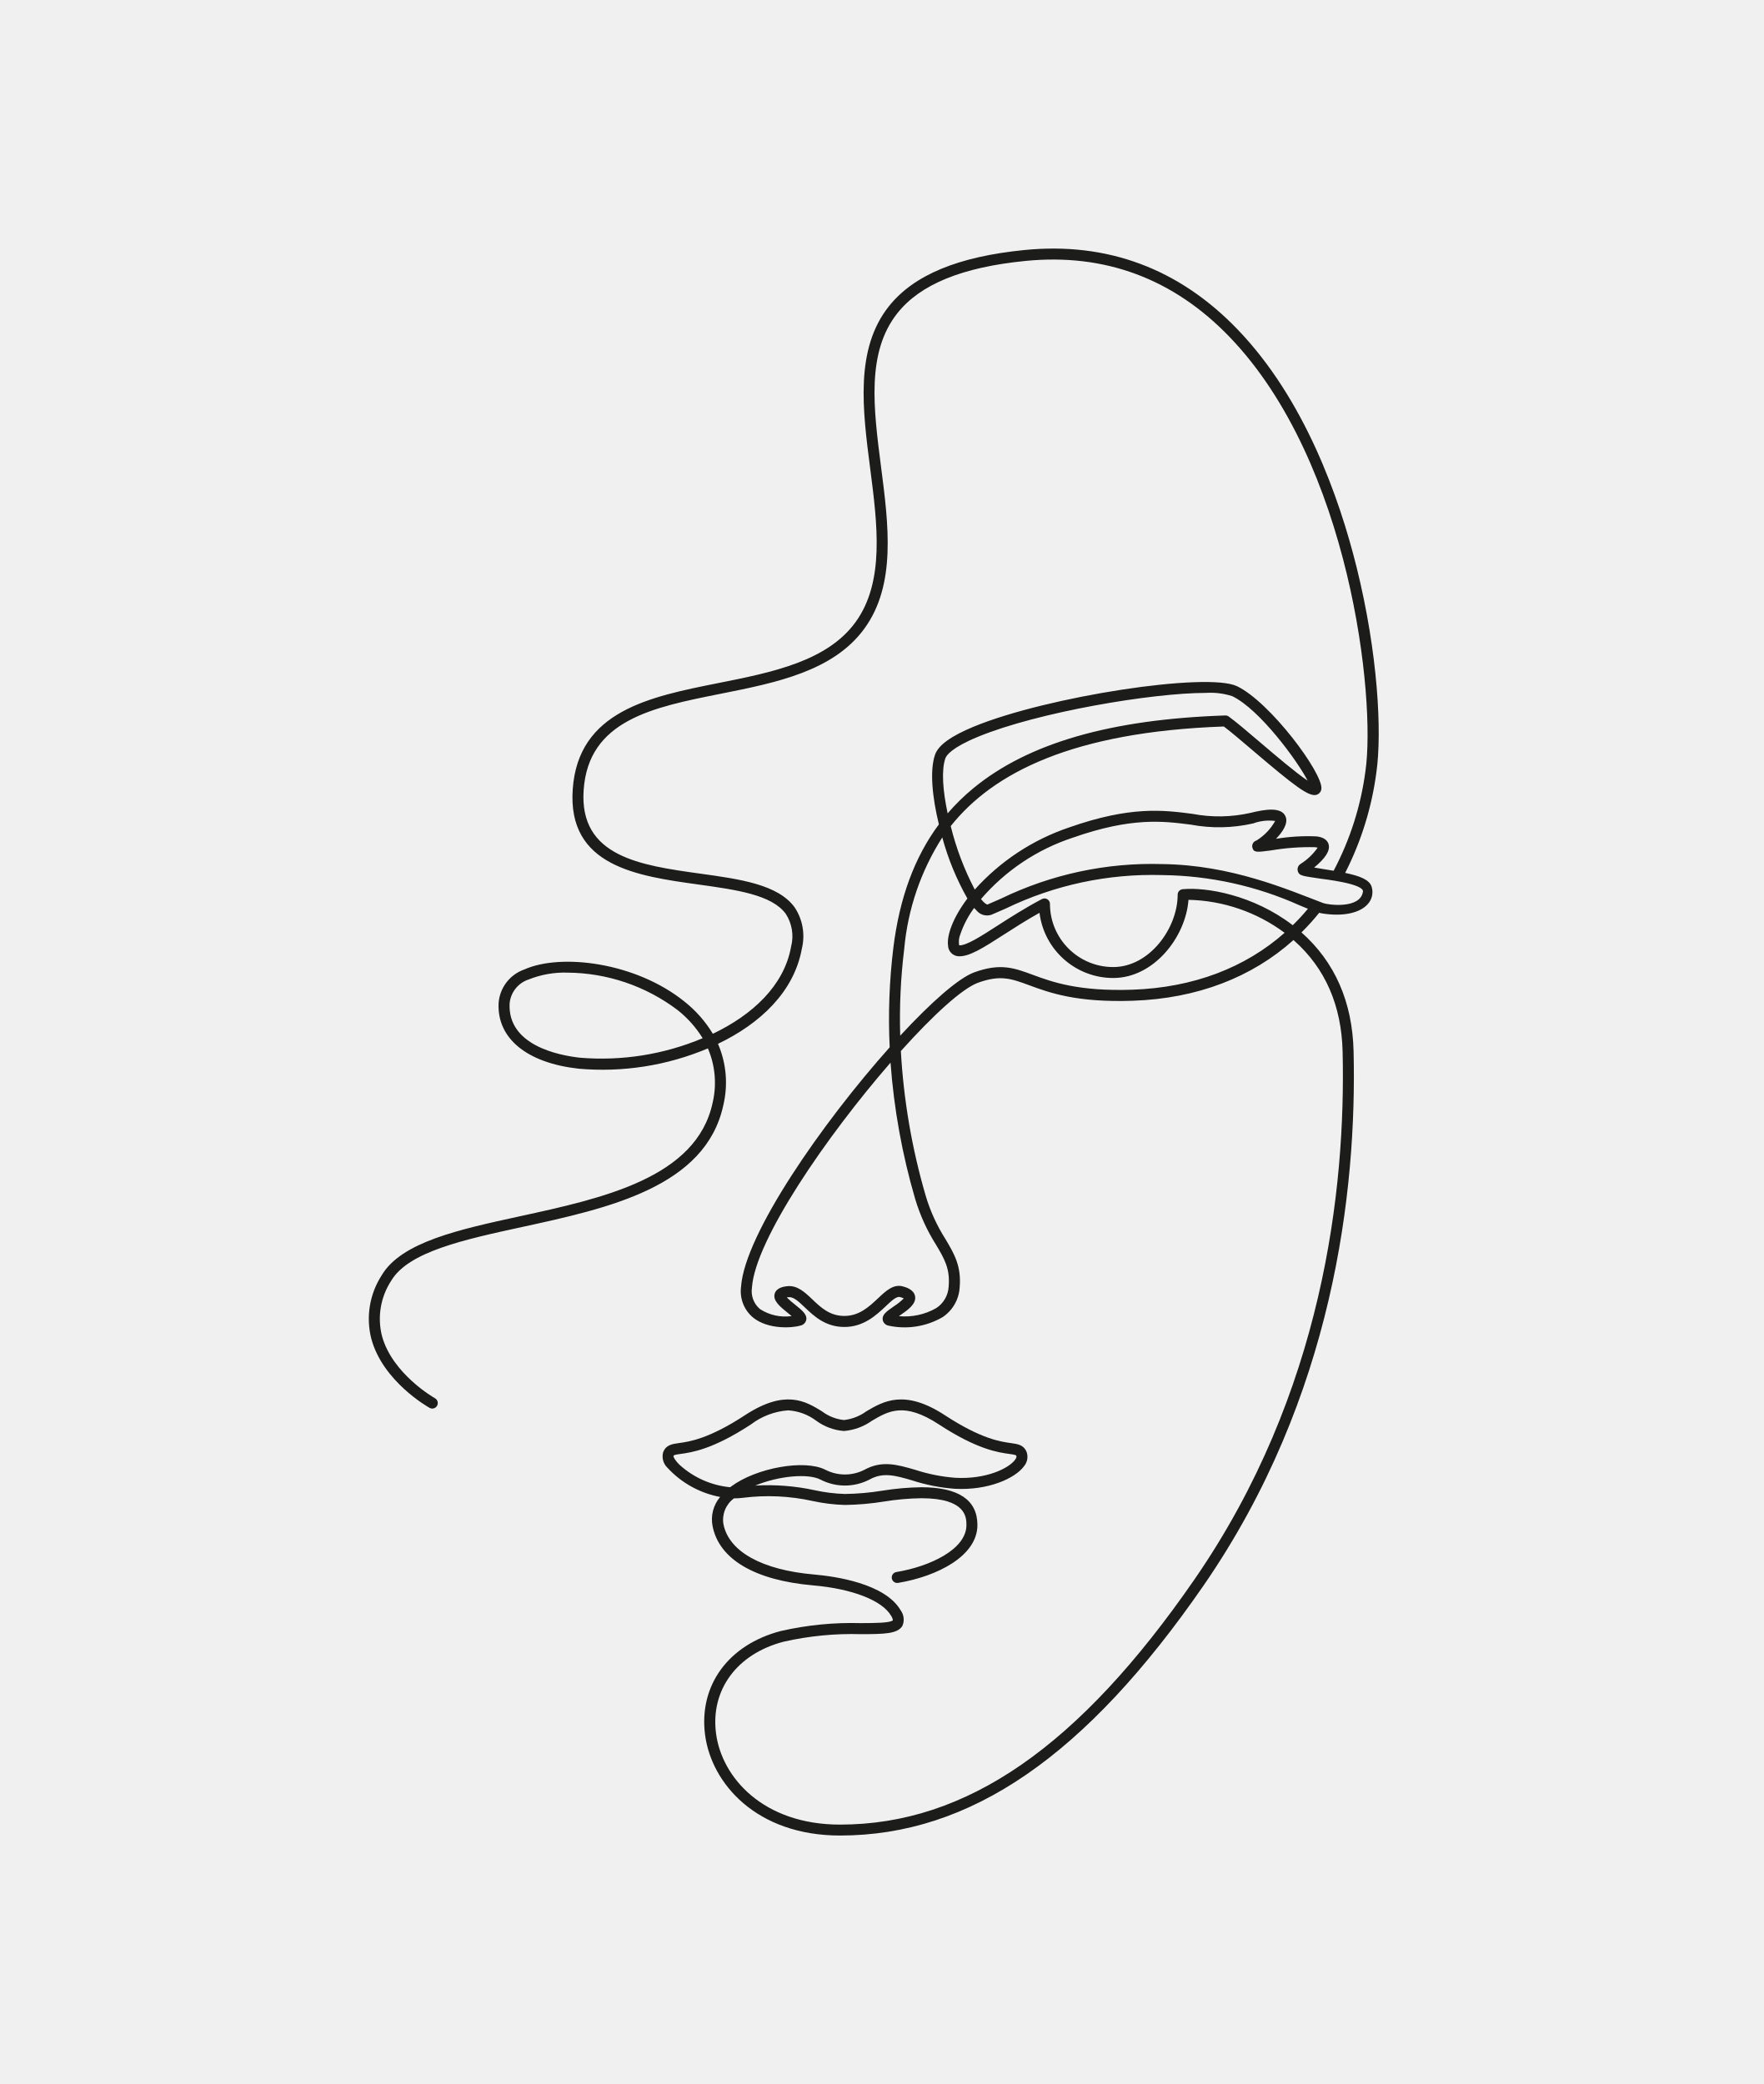
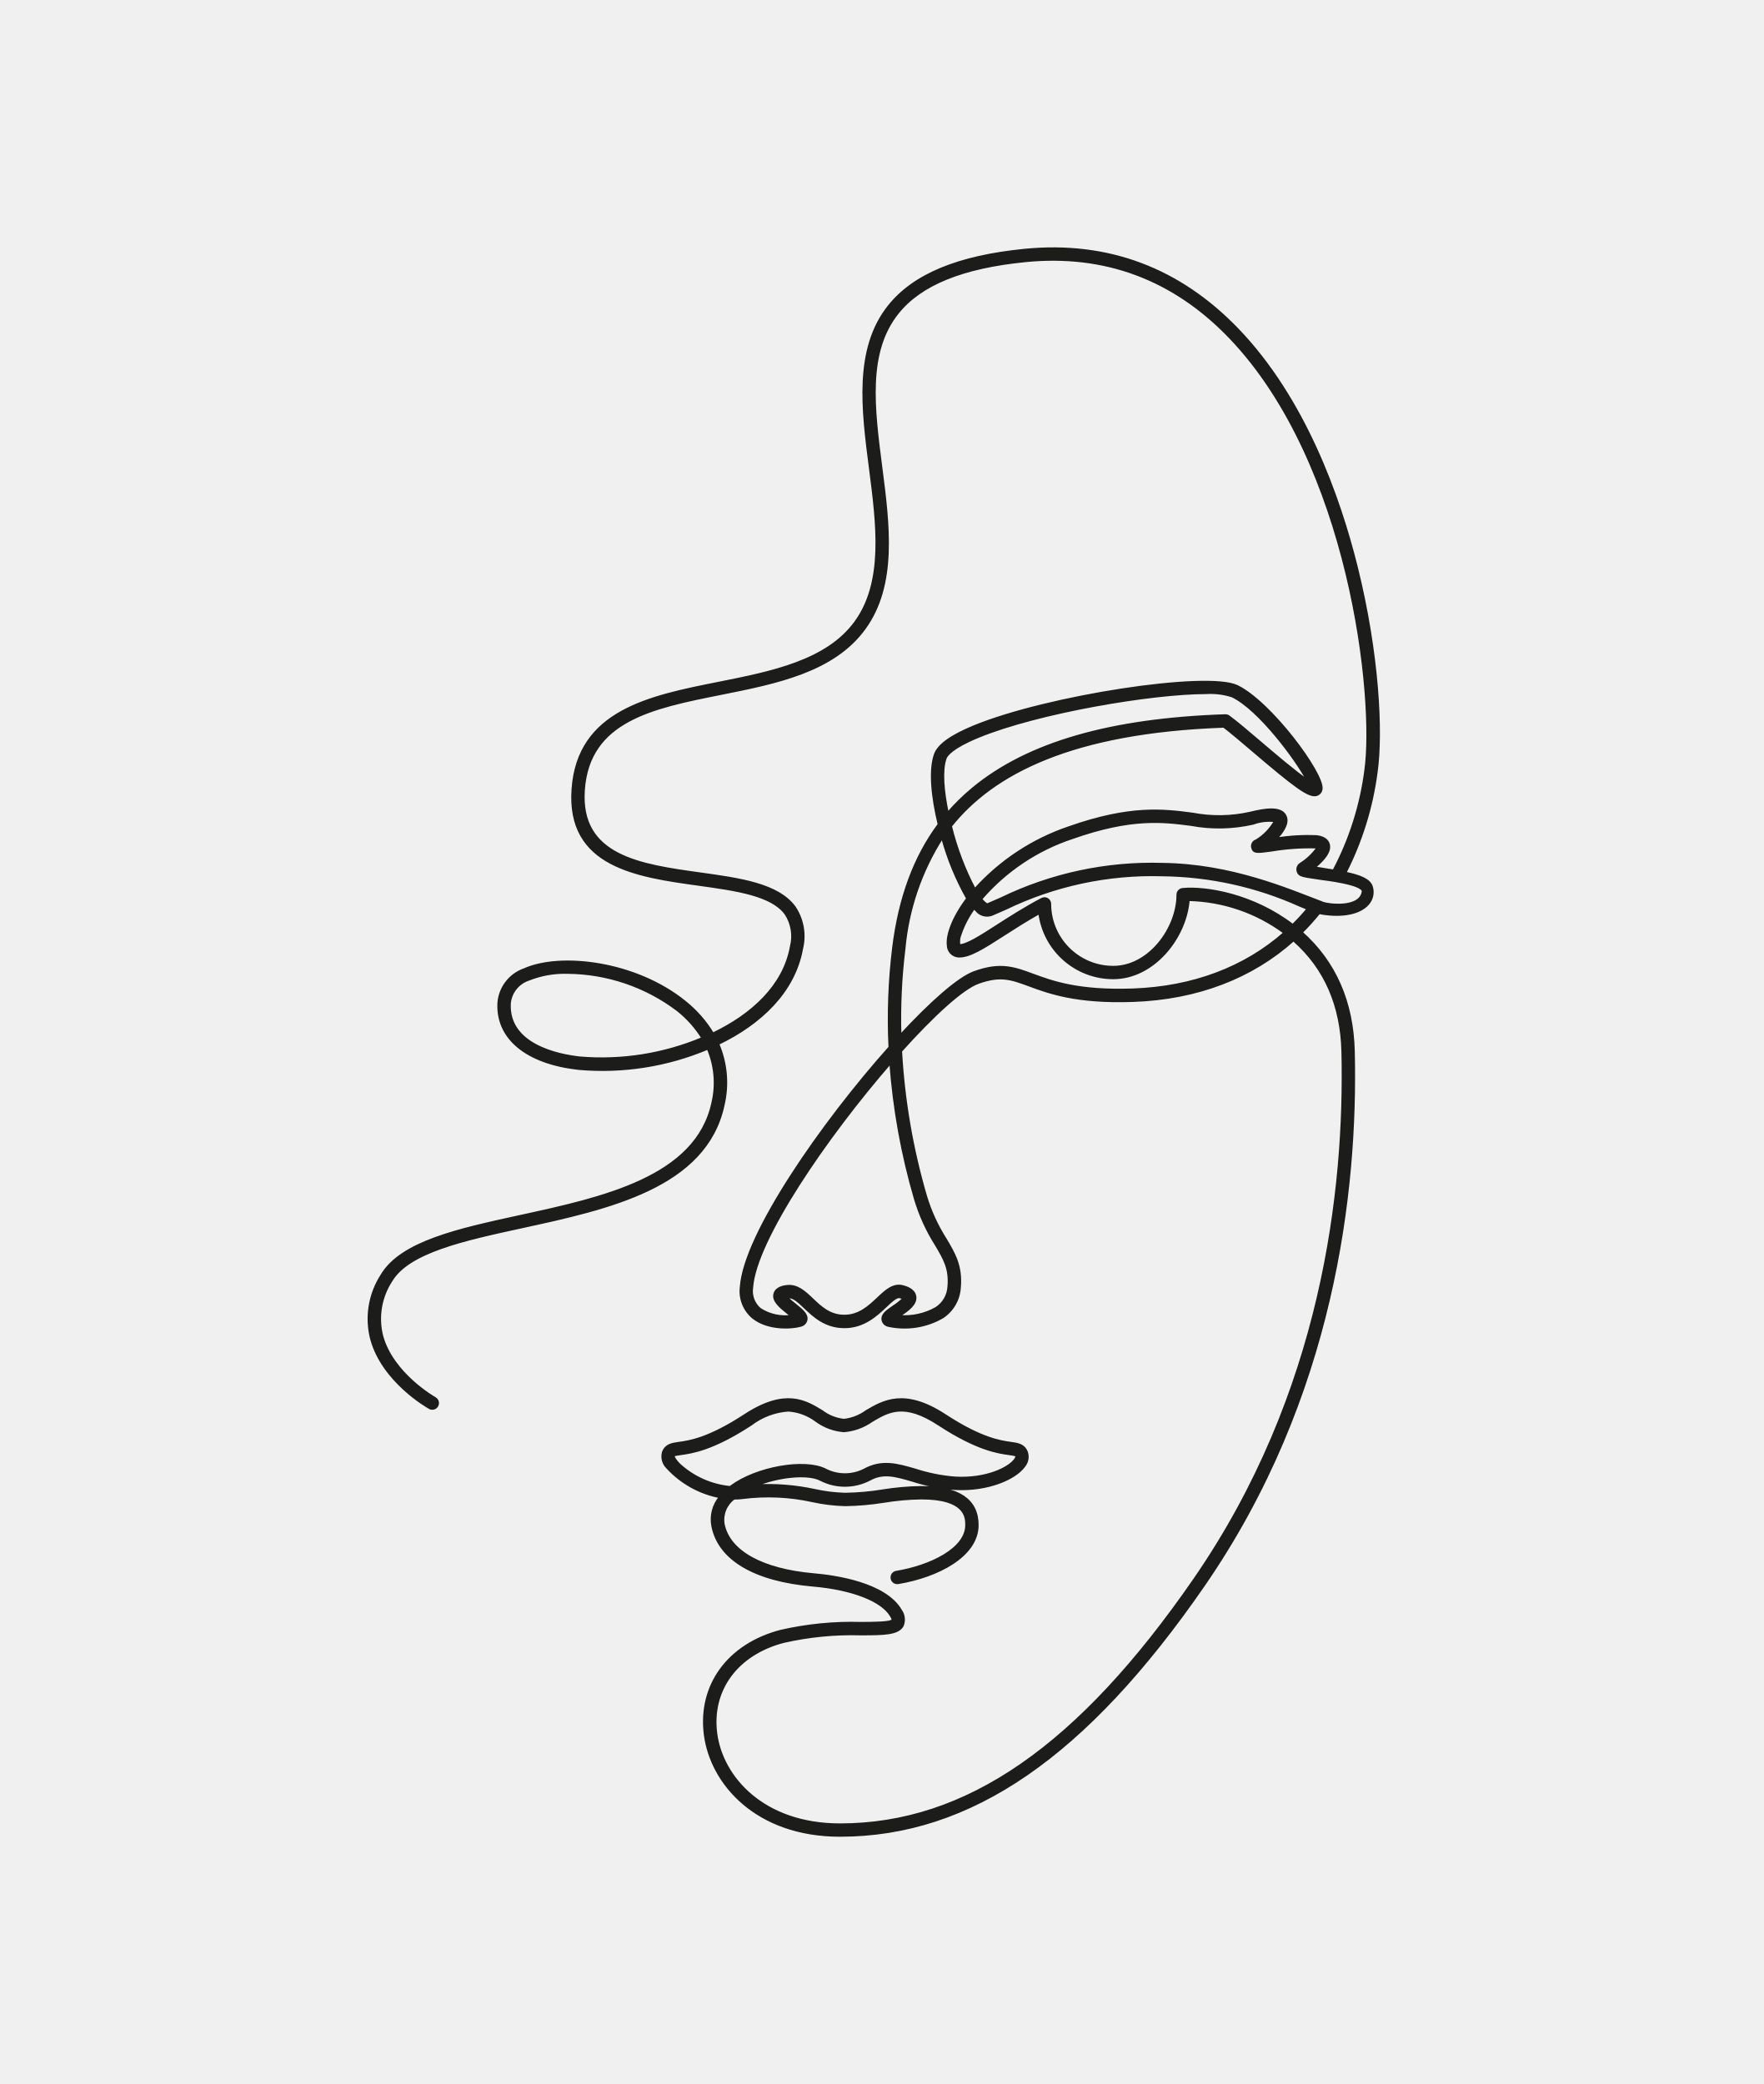
<svg xmlns="http://www.w3.org/2000/svg" width="220" height="260" viewBox="0 0 220 260">
-   <g id="img_profile_default" transform="translate(-260 -222)">
-     <rect id="base" width="220" height="260" transform="translate(260 222)" fill="none" />
-     <path id="face" d="M154.436,225.856c-10.455,0-16.06-6.519-16.842-12.579-.794-6.151,2.911-11.227,9.438-12.933a39.72,39.72,0,0,1,10.026-.988c1.646-.007,3.694-.014,3.968-.365a1.308,1.308,0,0,0-.217-.544c-1.106-1.919-4.836-3.373-9.735-3.8-7.28-.631-11.734-3.259-12.544-7.4a4.337,4.337,0,0,1,.944-3.632,11.933,11.933,0,0,1-6.583-3.656,1.946,1.946,0,0,1-.518-1.945c.361-.9,1.106-1,1.968-1.123,1.3-.18,3.707-.514,8.227-3.472,5.029-3.29,7.558-1.743,9.59-.5a5.515,5.515,0,0,0,2.762,1.1,5.841,5.841,0,0,0,2.8-1.091c2.121-1.248,4.76-2.8,9.8.494,4.52,2.958,6.932,3.292,8.228,3.472.861.119,1.607.223,1.967,1.123a1.814,1.814,0,0,1-.323,1.752c-1.109,1.541-4.509,3.055-8.642,2.826a22.446,22.446,0,0,1-5.31-1.043c-2.106-.613-3.629-1.056-5.323-.113a6.641,6.641,0,0,1-6.129.008c-1.517-.79-5.2-.477-8.131.749a27.474,27.474,0,0,1,7.434.583,20.291,20.291,0,0,0,3.754.464,31.745,31.745,0,0,0,4.689-.414,33.141,33.141,0,0,1,4.838-.425c4.644,0,7,1.586,7,4.716,0,3.845-4.967,6.395-9.891,7.216a.685.685,0,1,1-.225-1.352c4.212-.7,8.745-2.837,8.745-5.864,0-.916,0-3.346-5.627-3.346a31.541,31.541,0,0,0-4.646.412,33.342,33.342,0,0,1-4.881.428,21.66,21.66,0,0,1-4-.487,25.543,25.543,0,0,0-8.784-.4,7.659,7.659,0,0,1-1.062.064,3.313,3.313,0,0,0-1.318,3.2c.671,3.437,4.8,5.733,11.315,6.3,2.6.225,8.865,1.113,10.806,4.478a1.961,1.961,0,0,1,.216,1.915c-.6,1.032-2.31,1.038-5.15,1.049a38.553,38.553,0,0,0-9.683.943c-5.819,1.52-9.126,6.008-8.425,11.432.708,5.484,5.855,11.385,15.481,11.385,15.769-.007,29.82-9.738,44.229-30.622,16-23.183,18.867-48.584,18.459-65.809-.137-5.759-2.17-10.418-6.043-13.849l-.088-.078c-5.168,4.64-11.989,7.3-20.041,7.574-7.032.243-10.431-1.014-12.916-1.931-2.248-.829-3.6-1.329-6.393-.317-1.97.716-5.607,4.043-9.628,8.522a80.331,80.331,0,0,0,3.1,18.066,21.5,21.5,0,0,0,2.466,5.4c1.078,1.812,2.009,3.376,1.766,6.055a4.778,4.778,0,0,1-2.144,3.689,9.466,9.466,0,0,1-6.755,1.045.9.9,0,0,1-.7-.717c-.1-.648.477-1.051,1.356-1.662a7.709,7.709,0,0,0,1.271-1.014,2.285,2.285,0,0,0-.465-.17c-.441-.121-1.068.472-1.795,1.157-1.153,1.087-2.732,2.576-5.137,2.576-2.384,0-3.811-1.361-4.958-2.455-.874-.834-1.443-1.34-2.064-1.259-.068.009-.127.018-.177.028a11.769,11.769,0,0,0,1.036.9c.887.716,1.528,1.233,1.394,1.908a.927.927,0,0,1-.7.7c-1.073.318-4.053.509-5.921-.988a4.272,4.272,0,0,1-1.511-3.856c.458-6.555,10.149-20.464,18.543-29.869a73.282,73.282,0,0,1,.459-12.435c.77-6.211,2.64-11.292,5.679-15.377-.828-3.4-1.164-6.757-.474-8.711.417-1.181,2.009-2.325,4.865-3.5,9.165-3.766,29.1-6.819,32.812-5.024,4.157,2.008,10.714,10.858,10.515,12.783a.855.855,0,0,1-.643.77c-.943.237-2.705-1.1-7.869-5.5-1.431-1.221-2.789-2.379-3.66-3.031-18.914.67-28.807,5.811-34.07,12.427a35.032,35.032,0,0,0,3,7.918,27.732,27.732,0,0,1,11.756-7.746c7.67-2.7,11.777-2.172,15.4-1.7a17.725,17.725,0,0,0,7.247-.121c1.814-.452,3.954-.8,4.4.534.281.832-.409,1.864-1.222,2.7a24.716,24.716,0,0,1,5.069-.3c1.059.124,1.4.622,1.5,1.017.2.761-.414,1.724-1.814,2.869.416.076.906.153,1.344.222q.568.089,1.091.177a36.937,36.937,0,0,0,3.975-12.5c1.281-9.04-1.877-38.4-16.933-54.07-7.006-7.292-15.583-10.492-25.483-9.511-7.882.78-13.106,2.907-15.967,6.5-3.9,4.9-3,11.852-2.052,19.213.933,7.215,1.9,14.676-2.074,20.146-3.875,5.338-11.028,6.764-17.946,8.144-8.472,1.689-16.475,3.284-17.084,12-.583,8.338,7.1,9.4,14.523,10.436,5,.694,9.718,1.349,11.8,4.209a6.509,6.509,0,0,1,.9,5.142c-.961,5.379-5.188,9.359-10.464,11.884a12.185,12.185,0,0,1,.663,7.669c-2.206,10.2-14.362,12.848-25.088,15.181-7.3,1.588-14.2,3.089-16.346,6.714a8.7,8.7,0,0,0-1.151,6.874c1.284,4.757,6.56,7.751,6.613,7.781a.685.685,0,1,1-.67,1.2c-.237-.133-5.836-3.311-7.269-8.62a10.015,10.015,0,0,1,1.3-7.929c2.453-4.139,9.633-5.7,17.234-7.355,10.321-2.246,22.018-4.79,24.038-14.131a10.869,10.869,0,0,0-.584-6.812,33.817,33.817,0,0,1-16.128,2.531c-6.451-.718-10.182-3.77-9.982-8.164a4.806,4.806,0,0,1,3.2-4.211c4.574-2.053,13.916-.907,20.009,4.018a14.97,14.97,0,0,1,3.519,4c4.935-2.353,8.892-6,9.76-10.862a5.143,5.143,0,0,0-.662-4.1c-1.737-2.388-6.176-3-10.877-3.657-7.676-1.066-16.375-2.274-15.7-11.888.682-9.762,9.58-11.536,18.184-13.252,6.659-1.327,13.544-2.7,17.1-7.6,3.652-5.03,2.722-12.217,1.824-19.168-.946-7.32-1.925-14.889,2.338-20.241,3.105-3.9,8.635-6.193,16.906-7.012,10.343-1.026,19.3,2.315,26.608,9.926,8.32,8.66,12.658,20.906,14.831,29.653,2.68,10.786,3.172,20.607,2.471,25.556a38.725,38.725,0,0,1-3.9,12.575c1.859.387,3.048.859,3.306,1.741a2.213,2.213,0,0,1-.485,2.151c-1.01,1.142-3.143,1.577-5.707,1.162-.112-.018-.23-.044-.354-.076A28.739,28.739,0,0,1,212,113.184c4.168,3.693,6.355,8.685,6.5,14.839.413,17.428-2.5,43.134-18.7,66.618C185.107,215.93,170.7,225.849,154.436,225.856Zm-6.479-53.046a8.676,8.676,0,0,0-4.636,1.755c-4.778,3.128-7.389,3.49-8.791,3.684-.817.113-.831.148-.883.276,0,.067.126.465.795,1.107a10.94,10.94,0,0,0,6.283,2.771c.039-.03.078-.061.118-.09,3.153-2.35,9.208-3.42,11.779-2.082a5.34,5.34,0,0,0,4.826.009c2.2-1.222,4.132-.659,6.375-.006a21.321,21.321,0,0,0,5,.991c3.87.21,6.684-1.192,7.452-2.258.133-.184.2-.358.163-.443-.051-.128-.065-.162-.882-.275-1.4-.194-4.014-.556-8.791-3.684-4.323-2.829-6.279-1.677-8.348-.459a7.036,7.036,0,0,1-3.5,1.281,6.722,6.722,0,0,1-3.479-1.3A6.473,6.473,0,0,0,147.957,172.81Zm12.775-43.381c-7.961,9.162-16.873,22.105-17.288,28.054a2.932,2.932,0,0,0,1,2.692,5.794,5.794,0,0,0,3.953.875c-.151-.127-.312-.257-.446-.365-.988-.8-1.92-1.547-1.673-2.42.217-.771,1.182-.9,1.5-.937,1.3-.174,2.262.744,3.189,1.628,1.07,1.021,2.176,2.076,4.01,2.076,1.86,0,3.1-1.17,4.195-2.2.984-.928,1.917-1.808,3.1-1.484.34.092,1.375.373,1.524,1.232.166.962-.887,1.693-1.906,2.4l-.117.081a7.928,7.928,0,0,0,4.662-1.006,3.42,3.42,0,0,0,1.548-2.679c.2-2.238-.544-3.494-1.579-5.232a22.954,22.954,0,0,1-2.6-5.716A81.882,81.882,0,0,1,160.732,129.429ZM120.419,118.2a12.055,12.055,0,0,0-4.82.85,3.476,3.476,0,0,0-2.389,3.023c-.236,5.177,6.05,6.438,8.763,6.74a32.487,32.487,0,0,0,15.321-2.432,13.557,13.557,0,0,0-3.112-3.5A23.062,23.062,0,0,0,120.419,118.2Zm46.769-16.867a30.961,30.961,0,0,0-4.749,13.915,71.424,71.424,0,0,0-.5,10.816c3.84-4.152,7.276-7.187,9.238-7.9,3.262-1.184,4.972-.553,7.337.32s5.634,2.078,12.393,1.847c7.606-.262,14.065-2.749,18.988-7.1a20.854,20.854,0,0,0-11.991-4.114c-.344,4.65-4.325,9.753-9.391,9.753a9.27,9.27,0,0,1-9.195-8.132c-1.653.921-3.139,1.876-4.474,2.735-2.516,1.617-4.331,2.792-5.679,2.683a1.382,1.382,0,0,1-1.258-1.331c-.172-1.3.628-3.5,2.415-5.871A32.915,32.915,0,0,1,167.189,101.336Zm12.747,7.61a.686.686,0,0,1,.686.685,7.892,7.892,0,0,0,7.89,7.877c4.529,0,8.043-4.854,8.043-9.03a.685.685,0,0,1,.62-.682c2.947-.284,8.834.721,13.737,4.494a27.271,27.271,0,0,0,1.892-2.053c-.312-.125-.65-.266-1.021-.421a42.931,42.931,0,0,0-17.135-3.782,41.984,41.984,0,0,0-19.554,4.178c-.611.271-1.192.528-1.754.763a1.7,1.7,0,0,1-1.9-.551c-.092-.086-.184-.183-.278-.289a12.167,12.167,0,0,0-1.716,3.271,2.455,2.455,0,0,0-.149,1.394c.915.037,2.711-1.127,4.8-2.471,1.608-1.033,3.43-2.2,5.517-3.3A.689.689,0,0,1,179.936,108.945Zm-7.92.076c.53.662.8.689.8.689.545-.23,1.118-.484,1.72-.75a43.152,43.152,0,0,1,20.127-4.3c8.581.107,15.589,3.17,20.043,4.863.515.214,4.651.8,4.964-1.437.113-.994-5.031-1.566-5.2-1.592-2.253-.355-2.777-.315-2.939-1a.8.8,0,0,1,.35-.849,7.4,7.4,0,0,0,2.138-2.034,1.623,1.623,0,0,0-.3-.058,28.932,28.932,0,0,0-5.51.4c-1.788.24-2.158.288-2.333-.346a.731.731,0,0,1,.507-.887,6.671,6.671,0,0,0,2.336-2.441,5.848,5.848,0,0,0-2.757.311,19.076,19.076,0,0,1-7.756.151c-3.473-.447-7.407-.954-14.77,1.638A25.655,25.655,0,0,0,172.016,109.021ZM200.081,83.3c-6.726,0-20.965,2.4-28.41,5.464-3.319,1.364-3.968,2.335-4.093,2.688-.525,1.484-.316,4.088.28,6.878a25.98,25.98,0,0,1,3.18-3.114c6.841-5.646,17.132-8.623,31.458-9.1a.69.69,0,0,1,.424.129c.9.65,2.375,1.907,3.935,3.238,1.76,1.5,4.458,3.8,5.909,4.763-1.3-2.515-5.984-8.888-9.4-10.539A8.882,8.882,0,0,0,200.081,83.3Z" transform="translate(210.364 225.145)" fill="#1c1c1b" />
+   <defs>
+     <clipPath id="clip-path">
+       <rect id="mask" width="220" height="260" transform="translate(260 601)" fill="#fff" stroke="#707070" stroke-width="1" />
+     </clipPath>
+   </defs>
+   <g id="img_profile_type_01" transform="translate(-260 -601)" clip-path="url(#clip-path)">
+     <g id="path" transform="translate(239 646.002)">
+       <path id="path-2" data-name="path" d="M154.436,225.856c-10.455,0-16.06-6.519-16.842-12.579-.794-6.151,2.911-11.227,9.438-12.933a39.72,39.72,0,0,1,10.026-.988c1.646-.007,3.694-.014,3.968-.365a1.308,1.308,0,0,0-.217-.544c-1.106-1.919-4.836-3.373-9.735-3.8-7.28-.631-11.734-3.259-12.544-7.4a4.337,4.337,0,0,1,.944-3.632,11.933,11.933,0,0,1-6.583-3.656,1.946,1.946,0,0,1-.518-1.945c.361-.9,1.106-1,1.968-1.123,1.3-.18,3.707-.514,8.227-3.472,5.029-3.29,7.558-1.743,9.59-.5a5.515,5.515,0,0,0,2.762,1.1,5.841,5.841,0,0,0,2.8-1.091c2.121-1.248,4.76-2.8,9.8.494,4.52,2.958,6.932,3.292,8.228,3.472.861.119,1.607.223,1.967,1.123a1.814,1.814,0,0,1-.323,1.752c-1.109,1.541-4.509,3.055-8.642,2.826a22.446,22.446,0,0,1-5.31-1.043c-2.106-.613-3.629-1.056-5.323-.113a6.641,6.641,0,0,1-6.129.008c-1.517-.79-5.2-.477-8.131.749a27.474,27.474,0,0,1,7.434.583,20.291,20.291,0,0,0,3.754.464,31.745,31.745,0,0,0,4.689-.414,33.141,33.141,0,0,1,4.838-.425c4.644,0,7,1.586,7,4.716,0,3.845-4.967,6.395-9.891,7.216a.685.685,0,1,1-.225-1.352c4.212-.7,8.745-2.837,8.745-5.864,0-.916,0-3.346-5.627-3.346a31.541,31.541,0,0,0-4.646.412,33.342,33.342,0,0,1-4.881.428,21.66,21.66,0,0,1-4-.487,25.543,25.543,0,0,0-8.784-.4,7.659,7.659,0,0,1-1.062.064,3.313,3.313,0,0,0-1.318,3.2c.671,3.437,4.8,5.733,11.315,6.3,2.6.225,8.865,1.113,10.806,4.478a1.961,1.961,0,0,1,.216,1.915c-.6,1.032-2.31,1.038-5.15,1.049a38.553,38.553,0,0,0-9.683.943c-5.819,1.52-9.126,6.008-8.425,11.432.708,5.484,5.855,11.385,15.481,11.385,15.769-.007,29.82-9.738,44.229-30.622,16-23.183,18.867-48.584,18.459-65.809-.137-5.759-2.17-10.418-6.043-13.849l-.088-.078c-5.168,4.64-11.989,7.3-20.041,7.574-7.032.243-10.431-1.014-12.916-1.931-2.248-.829-3.6-1.329-6.393-.317-1.97.716-5.607,4.043-9.628,8.522a80.331,80.331,0,0,0,3.1,18.066,21.5,21.5,0,0,0,2.466,5.4c1.078,1.812,2.009,3.376,1.766,6.055a4.778,4.778,0,0,1-2.144,3.689,9.466,9.466,0,0,1-6.755,1.045.9.9,0,0,1-.7-.717c-.1-.648.477-1.051,1.356-1.662a7.709,7.709,0,0,0,1.271-1.014,2.285,2.285,0,0,0-.465-.17c-.441-.121-1.068.472-1.795,1.157-1.153,1.087-2.732,2.576-5.137,2.576-2.384,0-3.811-1.361-4.958-2.455-.874-.834-1.443-1.34-2.064-1.259-.068.009-.127.018-.177.028a11.769,11.769,0,0,0,1.036.9c.887.716,1.528,1.233,1.394,1.908a.927.927,0,0,1-.7.7c-1.073.318-4.053.509-5.921-.988a4.272,4.272,0,0,1-1.511-3.856c.458-6.555,10.149-20.464,18.543-29.869a73.282,73.282,0,0,1,.459-12.435c.77-6.211,2.64-11.292,5.679-15.377-.828-3.4-1.164-6.757-.474-8.711.417-1.181,2.009-2.325,4.865-3.5,9.165-3.766,29.1-6.819,32.812-5.024,4.157,2.008,10.714,10.858,10.515,12.783a.855.855,0,0,1-.643.77c-.943.237-2.705-1.1-7.869-5.5-1.431-1.221-2.789-2.379-3.66-3.031-18.914.67-28.807,5.811-34.07,12.427a35.032,35.032,0,0,0,3,7.918,27.732,27.732,0,0,1,11.756-7.746c7.67-2.7,11.777-2.172,15.4-1.7a17.725,17.725,0,0,0,7.247-.121c1.814-.452,3.954-.8,4.4.534.281.832-.409,1.864-1.222,2.7a24.716,24.716,0,0,1,5.069-.3c1.059.124,1.4.622,1.5,1.017.2.761-.414,1.724-1.814,2.869.416.076.906.153,1.344.222q.568.089,1.091.177a36.937,36.937,0,0,0,3.975-12.5c1.281-9.04-1.877-38.4-16.933-54.07-7.006-7.292-15.583-10.492-25.483-9.511-7.882.78-13.106,2.907-15.967,6.5-3.9,4.9-3,11.852-2.052,19.213.933,7.215,1.9,14.676-2.074,20.146-3.875,5.338-11.028,6.764-17.946,8.144-8.472,1.689-16.475,3.284-17.084,12-.583,8.338,7.1,9.4,14.523,10.436,5,.694,9.718,1.349,11.8,4.209a6.509,6.509,0,0,1,.9,5.142c-.961,5.379-5.188,9.359-10.464,11.884a12.185,12.185,0,0,1,.663,7.669c-2.206,10.2-14.362,12.848-25.088,15.181-7.3,1.588-14.2,3.089-16.346,6.714a8.7,8.7,0,0,0-1.151,6.874c1.284,4.757,6.56,7.751,6.613,7.781a.685.685,0,1,1-.67,1.2c-.237-.133-5.836-3.311-7.269-8.62a10.015,10.015,0,0,1,1.3-7.929c2.453-4.139,9.633-5.7,17.234-7.355,10.321-2.246,22.018-4.79,24.038-14.131a10.869,10.869,0,0,0-.584-6.812,33.817,33.817,0,0,1-16.128,2.531c-6.451-.718-10.182-3.77-9.982-8.164a4.806,4.806,0,0,1,3.2-4.211c4.574-2.053,13.916-.907,20.009,4.018a14.97,14.97,0,0,1,3.519,4c4.935-2.353,8.892-6,9.76-10.862a5.143,5.143,0,0,0-.662-4.1c-1.737-2.388-6.176-3-10.877-3.657-7.676-1.066-16.375-2.274-15.7-11.888.682-9.762,9.58-11.536,18.184-13.252,6.659-1.327,13.544-2.7,17.1-7.6,3.652-5.03,2.722-12.217,1.824-19.168-.946-7.32-1.925-14.889,2.338-20.241,3.105-3.9,8.635-6.193,16.906-7.012,10.343-1.026,19.3,2.315,26.608,9.926,8.32,8.66,12.658,20.906,14.831,29.653,2.68,10.786,3.172,20.607,2.471,25.556a38.725,38.725,0,0,1-3.9,12.575c1.859.387,3.048.859,3.306,1.741a2.213,2.213,0,0,1-.485,2.151c-1.01,1.142-3.143,1.577-5.707,1.162-.112-.018-.23-.044-.354-.076A28.739,28.739,0,0,1,212,113.184c4.168,3.693,6.355,8.685,6.5,14.839.413,17.428-2.5,43.134-18.7,66.618C185.107,215.93,170.7,225.849,154.436,225.856Zm-6.479-53.046a8.676,8.676,0,0,0-4.636,1.755c-4.778,3.128-7.389,3.49-8.791,3.684-.817.113-.831.148-.883.276,0,.067.126.465.795,1.107a10.94,10.94,0,0,0,6.283,2.771c.039-.03.078-.061.118-.09,3.153-2.35,9.208-3.42,11.779-2.082a5.34,5.34,0,0,0,4.826.009c2.2-1.222,4.132-.659,6.375-.006a21.321,21.321,0,0,0,5,.991c3.87.21,6.684-1.192,7.452-2.258.133-.184.2-.358.163-.443-.051-.128-.065-.162-.882-.275-1.4-.194-4.014-.556-8.791-3.684-4.323-2.829-6.279-1.677-8.348-.459a7.036,7.036,0,0,1-3.5,1.281,6.722,6.722,0,0,1-3.479-1.3A6.473,6.473,0,0,0,147.957,172.81Zm12.775-43.381c-7.961,9.162-16.873,22.105-17.288,28.054a2.932,2.932,0,0,0,1,2.692,5.794,5.794,0,0,0,3.953.875c-.151-.127-.312-.257-.446-.365-.988-.8-1.92-1.547-1.673-2.42.217-.771,1.182-.9,1.5-.937,1.3-.174,2.262.744,3.189,1.628,1.07,1.021,2.176,2.076,4.01,2.076,1.86,0,3.1-1.17,4.195-2.2.984-.928,1.917-1.808,3.1-1.484.34.092,1.375.373,1.524,1.232.166.962-.887,1.693-1.906,2.4l-.117.081a7.928,7.928,0,0,0,4.662-1.006,3.42,3.42,0,0,0,1.548-2.679c.2-2.238-.544-3.494-1.579-5.232a22.954,22.954,0,0,1-2.6-5.716A81.882,81.882,0,0,1,160.732,129.429ZM120.419,118.2a12.055,12.055,0,0,0-4.82.85,3.476,3.476,0,0,0-2.389,3.023c-.236,5.177,6.05,6.438,8.763,6.74a32.487,32.487,0,0,0,15.321-2.432,13.557,13.557,0,0,0-3.112-3.5A23.062,23.062,0,0,0,120.419,118.2Zm46.769-16.867a30.961,30.961,0,0,0-4.749,13.915,71.424,71.424,0,0,0-.5,10.816c3.84-4.152,7.276-7.187,9.238-7.9,3.262-1.184,4.972-.553,7.337.32s5.634,2.078,12.393,1.847c7.606-.262,14.065-2.749,18.988-7.1a20.854,20.854,0,0,0-11.991-4.114c-.344,4.65-4.325,9.753-9.391,9.753a9.27,9.27,0,0,1-9.195-8.132c-1.653.921-3.139,1.876-4.474,2.735-2.516,1.617-4.331,2.792-5.679,2.683a1.382,1.382,0,0,1-1.258-1.331c-.172-1.3.628-3.5,2.415-5.871A32.915,32.915,0,0,1,167.189,101.336Zm12.747,7.61a.686.686,0,0,1,.686.685,7.892,7.892,0,0,0,7.89,7.877c4.529,0,8.043-4.854,8.043-9.03a.685.685,0,0,1,.62-.682c2.947-.284,8.834.721,13.737,4.494a27.271,27.271,0,0,0,1.892-2.053c-.312-.125-.65-.266-1.021-.421a42.931,42.931,0,0,0-17.135-3.782,41.984,41.984,0,0,0-19.554,4.178c-.611.271-1.192.528-1.754.763a1.7,1.7,0,0,1-1.9-.551c-.092-.086-.184-.183-.278-.289a12.167,12.167,0,0,0-1.716,3.271,2.455,2.455,0,0,0-.149,1.394c.915.037,2.711-1.127,4.8-2.471,1.608-1.033,3.43-2.2,5.517-3.3A.689.689,0,0,1,179.936,108.945Zm-7.92.076c.53.662.8.689.8.689.545-.23,1.118-.484,1.72-.75a43.152,43.152,0,0,1,20.127-4.3c8.581.107,15.589,3.17,20.043,4.863.515.214,4.651.8,4.964-1.437.113-.994-5.031-1.566-5.2-1.592-2.253-.355-2.777-.315-2.939-1a.8.8,0,0,1,.35-.849,7.4,7.4,0,0,0,2.138-2.034,1.623,1.623,0,0,0-.3-.058,28.932,28.932,0,0,0-5.51.4c-1.788.24-2.158.288-2.333-.346a.731.731,0,0,1,.507-.887,6.671,6.671,0,0,0,2.336-2.441,5.848,5.848,0,0,0-2.757.311,19.076,19.076,0,0,1-7.756.151c-3.473-.447-7.407-.954-14.77,1.638A25.655,25.655,0,0,0,172.016,109.021ZM200.081,83.3c-6.726,0-20.965,2.4-28.41,5.464-3.319,1.364-3.968,2.335-4.093,2.688-.525,1.484-.316,4.088.28,6.878a25.98,25.98,0,0,1,3.18-3.114c6.841-5.646,17.132-8.623,31.458-9.1a.69.69,0,0,1,.424.129c.9.65,2.375,1.907,3.935,3.238,1.76,1.5,4.458,3.8,5.909,4.763-1.3-2.515-5.984-8.888-9.4-10.539A8.882,8.882,0,0,0,200.081,83.3Z" transform="translate(-28.636 -41.857)" fill="#1c1c1b" stroke="#1c1c1b" stroke-linecap="round" stroke-linejoin="round" stroke-width="0.3" />
+     </g>
  </g>
</svg>
